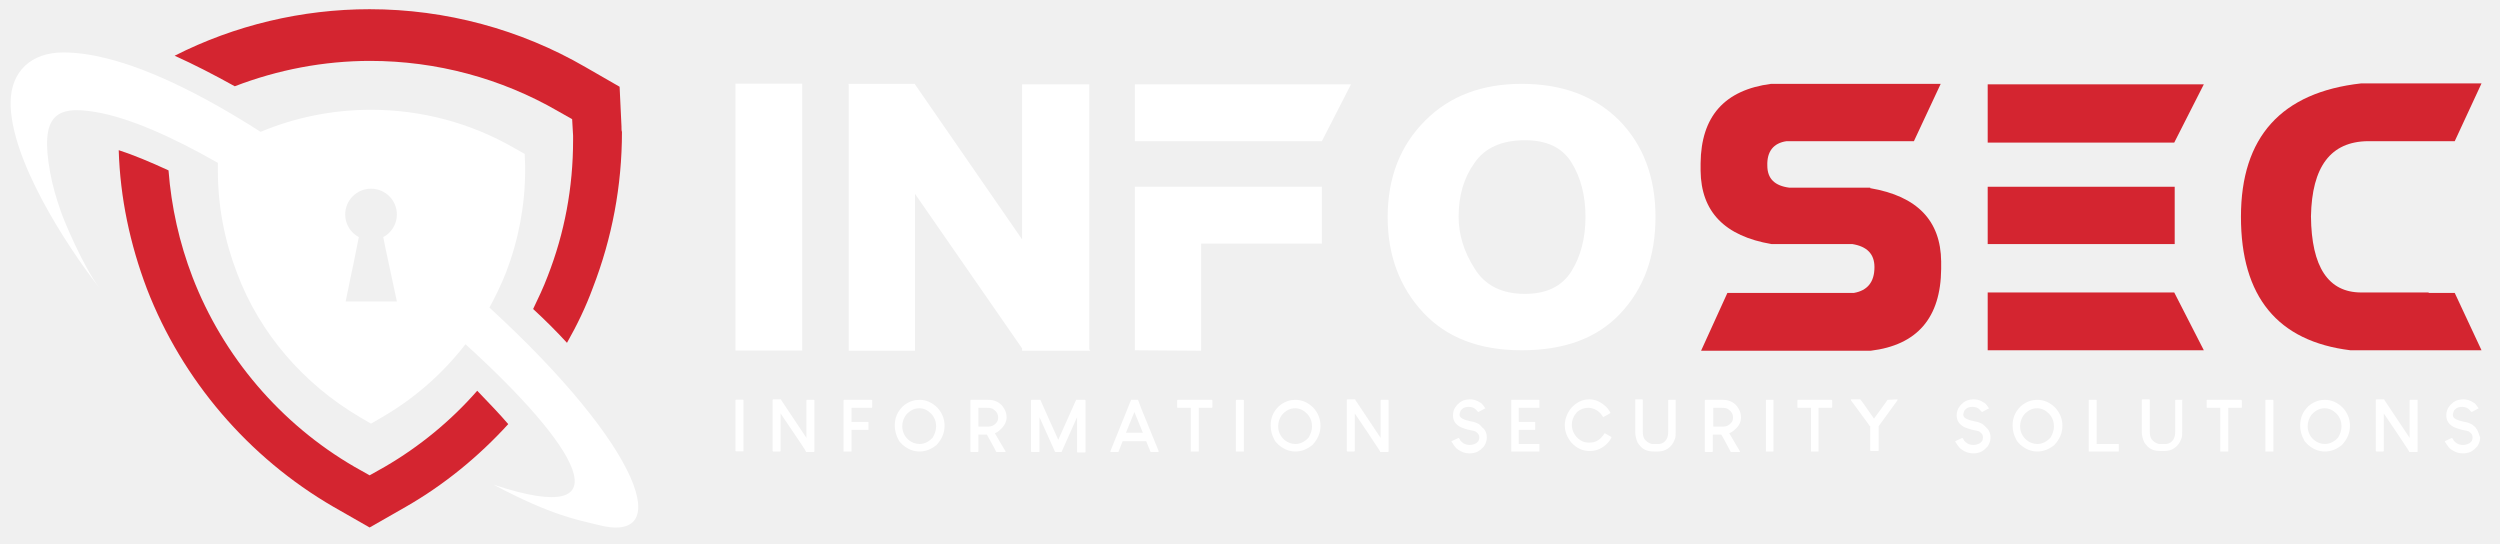
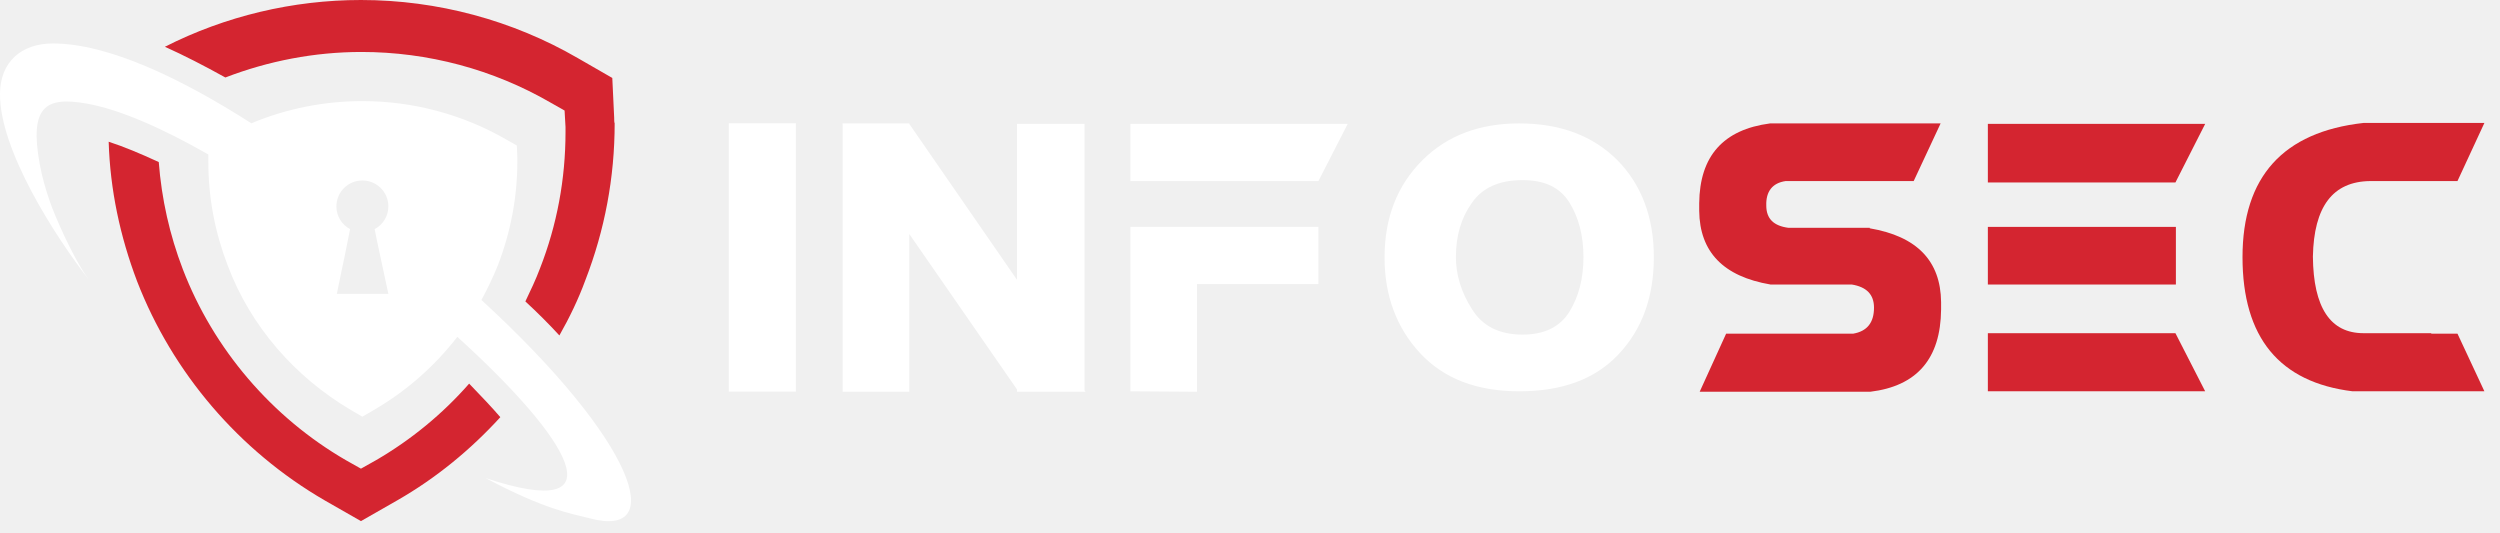
- <svg xmlns="http://www.w3.org/2000/svg" width="184" height="40" viewBox="0 0 184 40" fill="none">
-   <g clip-path="url(#clip0_1020_560)">
-     <path d="M28.311 34.362L27.205 34.984L26.098 34.362C20.669 31.215 16.415 26.235 14.167 20.39C13.199 17.866 12.611 15.238 12.403 12.54C11.055 11.918 9.81 11.399 8.738 11.053C8.841 14.546 9.568 17.97 10.812 21.255C13.406 27.964 18.282 33.67 24.542 37.301L27.205 38.823L29.868 37.301C32.703 35.676 35.228 33.601 37.407 31.215C36.784 30.488 36.023 29.693 35.124 28.759C33.188 30.973 30.87 32.875 28.311 34.362ZM45.741 9.289L45.603 6.384L43.078 4.932C38.306 2.165 32.807 0.678 27.205 0.678C22.225 0.678 17.279 1.854 12.853 4.102C14.236 4.724 15.723 5.485 17.279 6.35C20.427 5.139 23.816 4.482 27.239 4.482C32.115 4.482 36.888 5.762 41.072 8.183L42.11 8.771L42.179 9.981C42.179 10.085 42.179 10.223 42.179 10.327C42.179 13.785 41.556 17.14 40.312 20.321C40 21.151 39.62 21.947 39.239 22.742C40.139 23.572 40.969 24.402 41.73 25.232C42.456 23.952 43.113 22.604 43.632 21.186C45.049 17.52 45.776 13.681 45.776 9.704C45.741 9.635 45.741 9.462 45.741 9.289Z" fill="#D42530" />
-     <path d="M36.023 22.638C36.473 21.808 36.888 20.944 37.234 20.079C38.167 17.658 38.651 15.099 38.651 12.505C38.651 12.402 38.651 12.332 38.651 12.229L38.617 11.33L37.822 10.88C34.64 9.047 31.009 8.079 27.308 8.079C24.507 8.079 21.741 8.632 19.181 9.704C13.994 6.384 8.668 3.86 4.657 3.86C2.305 3.86 0.818 5.243 0.783 7.491C0.714 11.641 4.864 18.039 7.285 21.151C6.109 19.56 4.726 16.309 4.449 15.479C4.138 14.58 3.861 13.647 3.688 12.678C2.928 8.494 4.103 7.733 7.077 8.252C9.498 8.667 12.645 10.05 16.035 11.987V12.263C16.035 12.367 16.035 12.436 16.035 12.54C16.035 15.168 16.519 17.693 17.452 20.114C19.112 24.54 22.363 28.275 26.478 30.696L27.308 31.18L28.138 30.696C30.524 29.313 32.6 27.48 34.26 25.336C42.421 32.736 46.363 38.996 36.334 35.676C40.692 37.993 42.594 38.27 43.943 38.615C49.718 40.172 47.332 33.013 36.023 22.638ZM28.381 18.315L29.21 22.189H25.441L25.787 20.494C25.821 20.39 26.133 18.834 26.409 17.451C25.821 17.14 25.406 16.517 25.406 15.791C25.406 14.753 26.236 13.889 27.308 13.889C28.346 13.889 29.21 14.719 29.21 15.791C29.21 16.517 28.796 17.14 28.207 17.451L28.381 18.315Z" fill="white" />
-     <path d="M59.042 6.158V25.801H54.131V6.158H59.042Z" fill="white" />
-     <path d="M162.202 6.206L160.024 10.494H146.294V6.206H162.202Z" fill="#D42530" />
-     <path d="M160.058 13.745H146.294V17.964H160.058V13.745Z" fill="#D42530" />
-     <path d="M67.342 14.264V25.814H62.466V6.241L62.431 6.206H62.466V6.171H67.342V6.206L75.226 17.618V6.206H80.172V25.711L80.242 25.814H75.226V25.642L67.342 14.264Z" fill="white" />
-     <path d="M99.434 6.206L97.29 10.39H83.526V6.206H99.434ZM88.403 17.929V25.814L83.526 25.78V13.745H97.29V17.929H88.403Z" fill="white" />
-     <path d="M121.844 15.958C121.844 18.898 120.98 21.249 119.251 23.082C117.521 24.915 115.101 25.78 111.988 25.78C108.876 25.78 106.455 24.846 104.726 22.979C102.997 21.111 102.132 18.759 102.132 15.993C102.132 13.053 103.065 10.702 104.899 8.869C106.732 7.036 109.117 6.171 111.988 6.171C114.997 6.171 117.383 7.071 119.181 8.869C120.945 10.667 121.844 13.053 121.844 15.958ZM116.692 15.958C116.692 14.402 116.345 13.053 115.654 11.947C114.962 10.84 113.821 10.321 112.23 10.321C110.536 10.321 109.291 10.875 108.53 11.981C107.734 13.088 107.354 14.402 107.354 15.958C107.354 17.238 107.734 18.517 108.53 19.762C109.291 21.007 110.536 21.63 112.23 21.63C113.821 21.63 114.962 21.076 115.654 19.97C116.345 18.863 116.692 17.515 116.692 15.958Z" fill="white" />
-     <path d="M137.648 13.849C141.107 14.437 142.836 16.235 142.87 19.244V19.797C142.836 23.393 141.107 25.399 137.683 25.814H125.199L127.135 21.561H136.438C137.441 21.388 137.96 20.765 137.96 19.659C137.96 18.69 137.407 18.137 136.335 17.964H130.386C126.928 17.376 125.199 15.578 125.164 12.569V12.016C125.199 8.558 126.928 6.621 130.351 6.171H142.836L140.864 10.39H131.493C130.524 10.529 130.04 11.151 130.075 12.189C130.075 13.157 130.628 13.676 131.7 13.814H137.648V13.849Z" fill="#D42530" />
-     <path d="M162.202 25.78L160.024 21.526H146.294V25.78H162.202Z" fill="#D42530" />
-     <path d="M180.669 21.561H178.767L178.733 21.526H173.787C171.366 21.526 170.122 19.659 170.087 15.924C170.156 12.258 171.54 10.425 174.272 10.39H180.669L182.64 6.137H173.787C167.909 6.794 164.934 10.079 164.934 15.958C164.934 21.837 167.632 25.123 172.992 25.78H182.64L180.669 21.561Z" fill="#D42530" />
-     <path d="M54.684 29.414H54.2H54.166L54.131 29.449V33.184L54.166 33.218H54.684H54.719V29.449L54.684 29.414Z" fill="white" />
-     <path d="M59.907 29.427H59.422H59.388L59.353 29.462V32.228L57.486 29.427V29.392H56.933H56.898L56.863 29.427V33.162V33.196L56.898 33.231H57.382H57.417L57.451 33.196V30.43L58.316 31.709C58.904 32.574 59.25 33.093 59.319 33.231V33.266H59.872H59.907L59.941 33.231V29.462L59.907 29.427Z" fill="white" />
-     <path d="M64.16 29.427H62.154H62.12L62.085 29.462V33.197V33.231H62.12H62.639H62.673V31.64H63.918V31.052H62.673V30.015H64.126H64.16L64.195 29.98V29.462L64.16 29.427Z" fill="white" />
-     <path d="M67.688 29.427C67.307 29.427 66.961 29.531 66.615 29.773L66.443 29.911C66.028 30.326 65.855 30.776 65.855 31.329C65.855 31.709 65.958 32.055 66.131 32.367C66.166 32.47 66.27 32.574 66.443 32.747C66.823 33.058 67.204 33.231 67.688 33.231C68.137 33.231 68.552 33.058 68.933 32.747C69.313 32.332 69.52 31.882 69.52 31.329C69.52 30.845 69.348 30.395 69.002 30.015C68.621 29.634 68.172 29.427 67.688 29.427ZM67.688 32.678C67.376 32.678 67.1 32.574 66.858 32.367C66.546 32.09 66.408 31.744 66.408 31.364C66.408 31.052 66.512 30.776 66.685 30.534C66.961 30.222 67.273 30.049 67.653 30.049C67.999 30.049 68.275 30.188 68.552 30.465C68.794 30.741 68.898 31.052 68.898 31.364V31.398C68.898 31.675 68.794 31.951 68.656 32.194C68.414 32.47 68.068 32.678 67.688 32.678Z" fill="white" />
-     <path d="M74.086 30.706C74.086 30.395 73.982 30.153 73.774 29.877C73.498 29.565 73.152 29.427 72.737 29.427H71.492H71.457L71.422 29.462V33.197V33.231L71.457 33.266H71.941H71.976L72.01 33.231V31.986H72.633C72.702 32.09 72.875 32.436 73.186 32.989C73.324 33.266 73.324 33.266 73.359 33.266H73.947H73.982L74.016 33.231L73.705 32.712C73.394 32.194 73.29 31.986 73.221 31.882C73.324 31.848 73.463 31.779 73.601 31.64C73.913 31.364 74.086 31.052 74.086 30.706ZM72.01 30.015H72.633C72.875 30.015 73.048 30.049 73.152 30.153C73.359 30.291 73.463 30.499 73.463 30.706V30.741C73.463 30.88 73.428 31.018 73.324 31.122C73.152 31.329 72.944 31.398 72.737 31.398H72.01V30.015Z" fill="white" />
-     <path d="M79.861 29.427H79.204L77.889 32.367L77.232 30.914C76.575 29.462 76.575 29.427 76.575 29.427H75.953H75.918L75.883 29.462V33.197V33.231L75.918 33.266H76.437H76.472L76.506 33.231V30.706L77.578 33.093C77.647 33.266 77.647 33.266 77.682 33.266H78.131L79.272 30.706V33.231V33.266L79.308 33.3H79.826H79.861L79.895 33.266V29.462L79.861 29.427Z" fill="white" />
-     <path d="M83.734 29.427H83.25L81.728 33.197V33.266H82.316L82.627 32.47H84.357L84.599 33.058C84.668 33.231 84.668 33.266 84.703 33.266H85.222L85.29 33.231L83.976 30.015C83.769 29.427 83.769 29.427 83.734 29.427ZM84.114 31.848H82.87L83.25 30.914C83.388 30.568 83.457 30.395 83.492 30.326L84.114 31.848Z" fill="white" />
-     <path d="M89.198 29.427H86.709H86.673L86.639 29.462V29.946V29.98L86.673 30.015H87.642V33.197V33.231H87.677H88.195H88.23V30.015H89.164H89.198L89.232 29.98V29.462L89.198 29.427Z" fill="white" />
-     <path d="M91.515 29.427H90.996L90.962 29.462V33.197V33.231H90.996H91.481H91.515H91.55V29.462L91.515 29.427Z" fill="white" />
-     <path d="M95.354 29.427C94.973 29.427 94.628 29.531 94.282 29.773L94.109 29.911C93.694 30.326 93.521 30.776 93.521 31.329C93.521 31.709 93.625 32.055 93.797 32.367C93.832 32.47 93.936 32.574 94.109 32.747C94.49 33.058 94.87 33.231 95.354 33.231C95.803 33.231 96.218 33.058 96.599 32.747C96.979 32.332 97.187 31.882 97.187 31.329C97.187 30.845 97.014 30.395 96.668 30.015C96.288 29.634 95.838 29.427 95.354 29.427ZM95.354 32.678C95.043 32.678 94.766 32.574 94.524 32.367C94.213 32.09 94.074 31.744 94.074 31.364C94.074 31.052 94.178 30.776 94.351 30.534C94.628 30.222 94.939 30.049 95.32 30.049C95.665 30.049 95.942 30.188 96.218 30.465C96.46 30.741 96.564 31.052 96.564 31.364V31.398C96.564 31.675 96.46 31.951 96.322 32.194C96.08 32.47 95.735 32.678 95.354 32.678Z" fill="white" />
-     <path d="M102.167 29.427H101.682H101.648L101.613 29.462V32.228L99.746 29.427V29.392H99.192H99.158L99.123 29.427V33.162V33.196L99.158 33.231H99.642H99.677L99.711 33.196V30.43L100.576 31.709C101.164 32.608 101.51 33.093 101.579 33.231V33.266H102.132H102.167L102.201 33.231V29.462L102.167 29.427Z" fill="white" />
-     <path d="M108.945 31.294C108.876 31.225 108.806 31.191 108.738 31.156C108.668 31.122 108.564 31.087 108.461 31.052C108.287 31.018 108.115 30.983 108.011 30.949C107.838 30.914 107.7 30.845 107.631 30.81C107.596 30.776 107.562 30.776 107.527 30.741C107.458 30.672 107.423 30.603 107.423 30.499C107.423 30.43 107.458 30.361 107.492 30.257C107.492 30.222 107.527 30.188 107.596 30.119C107.734 29.98 107.907 29.946 108.115 29.946C108.323 29.946 108.53 30.015 108.668 30.188C108.738 30.257 108.738 30.291 108.772 30.291L108.806 30.326L109.325 30.049L109.291 30.015C109.256 29.98 109.256 29.946 109.221 29.911C109.187 29.877 109.153 29.807 109.083 29.738C109.014 29.669 108.979 29.634 108.945 29.634C108.876 29.6 108.841 29.565 108.772 29.531C108.564 29.427 108.391 29.392 108.184 29.392H108.149C108.011 29.392 107.873 29.427 107.734 29.462C107.666 29.496 107.562 29.531 107.527 29.565C107.458 29.6 107.423 29.634 107.354 29.704C107.285 29.738 107.251 29.807 107.181 29.877C107.008 30.084 106.939 30.326 106.939 30.568C106.939 30.949 107.112 31.225 107.492 31.433C107.666 31.502 107.907 31.606 108.287 31.675C108.426 31.709 108.495 31.709 108.564 31.744C108.599 31.744 108.634 31.779 108.668 31.813C108.806 31.917 108.876 32.021 108.876 32.194C108.876 32.297 108.841 32.401 108.806 32.47C108.772 32.505 108.738 32.539 108.703 32.574C108.668 32.608 108.634 32.643 108.599 32.643C108.461 32.712 108.323 32.747 108.184 32.747H108.149C108.011 32.747 107.873 32.712 107.734 32.643C107.7 32.608 107.63 32.574 107.596 32.539C107.562 32.505 107.527 32.47 107.492 32.436C107.458 32.367 107.423 32.297 107.389 32.263L107.354 32.228L106.835 32.47V32.505C106.835 32.505 106.835 32.539 106.904 32.608C106.939 32.678 106.974 32.712 107.043 32.816C107.077 32.851 107.112 32.92 107.181 32.989C107.215 33.023 107.285 33.058 107.319 33.093C107.562 33.266 107.838 33.369 108.149 33.369C108.357 33.369 108.53 33.335 108.703 33.266C108.772 33.231 108.841 33.196 108.876 33.162C108.945 33.127 108.979 33.093 109.083 32.989C109.153 32.92 109.187 32.885 109.221 32.851C109.36 32.643 109.429 32.436 109.429 32.194C109.429 31.951 109.36 31.744 109.221 31.571C109.049 31.433 109.014 31.364 108.945 31.294Z" fill="white" />
-     <path d="M113.267 29.427H111.262H111.227V29.462V33.197V33.231H111.262H113.267H113.302V32.678H111.78V31.64H112.956L112.991 31.606V31.087V31.052H111.78V30.015H113.302V29.462L113.267 29.427Z" fill="white" />
-     <path d="M116.899 30.015C117.21 30.015 117.521 30.153 117.764 30.395C117.867 30.499 117.936 30.603 117.971 30.672L118.005 30.706L118.04 30.672C118.455 30.464 118.455 30.43 118.489 30.43L118.524 30.395V30.361C118.455 30.257 118.385 30.119 118.247 29.98C117.867 29.6 117.452 29.392 116.968 29.392C116.484 29.392 116.034 29.6 115.654 30.015C115.343 30.395 115.169 30.845 115.169 31.294C115.169 31.779 115.343 32.194 115.654 32.574C116.034 32.989 116.484 33.196 117.002 33.196C117.521 33.196 117.971 32.989 118.351 32.574C118.455 32.47 118.524 32.332 118.593 32.228V32.159L118.109 31.882L118.075 31.917C118.04 31.986 117.971 32.09 117.832 32.228C117.59 32.47 117.313 32.574 117.037 32.574H116.899C116.622 32.574 116.38 32.47 116.173 32.297C115.861 32.021 115.688 31.675 115.688 31.26C115.688 30.914 115.826 30.603 116.069 30.326C116.311 30.119 116.588 30.015 116.899 30.015Z" fill="white" />
-     <path d="M123.331 29.427H122.847H122.812L122.778 29.462V31.813C122.778 31.986 122.744 32.159 122.674 32.297C122.536 32.539 122.328 32.678 122.052 32.678H121.672C121.602 32.678 121.533 32.678 121.464 32.643C121.291 32.574 121.153 32.47 121.049 32.332C120.945 32.194 120.91 32.021 120.91 31.744V29.462V29.427L120.876 29.392H120.392H120.357V29.462V31.848C120.357 32.09 120.426 32.332 120.53 32.574C120.6 32.678 120.668 32.781 120.772 32.885C121.014 33.127 121.325 33.231 121.74 33.231H121.983C122.294 33.231 122.536 33.162 122.744 33.023C122.985 32.851 123.159 32.643 123.262 32.332C123.331 32.194 123.331 31.986 123.331 31.675V29.462V29.427Z" fill="white" />
-     <path d="M128.138 30.706C128.138 30.395 128.034 30.153 127.827 29.877C127.55 29.565 127.204 29.427 126.789 29.427H125.545H125.509L125.475 29.462V33.197V33.231L125.509 33.266H125.994H126.028L126.063 33.231V31.986H126.685C126.755 32.09 126.928 32.401 127.239 32.989C127.377 33.266 127.377 33.266 127.412 33.266H128H128.034L128.069 33.231L127.758 32.712C127.447 32.194 127.343 31.986 127.273 31.882C127.377 31.848 127.515 31.779 127.654 31.64C128 31.364 128.138 31.052 128.138 30.706ZM126.098 30.015H126.72C126.962 30.015 127.135 30.049 127.239 30.153C127.447 30.291 127.55 30.499 127.55 30.706V30.741C127.55 30.88 127.515 31.018 127.412 31.122C127.239 31.329 127.032 31.398 126.824 31.398H126.098V30.015Z" fill="white" />
-     <path d="M130.525 29.427H130.006H129.971V29.462V33.197V33.231H130.006H130.49H130.525V29.462V29.427Z" fill="white" />
-     <path d="M134.812 29.427H132.323L132.288 29.462V29.946V29.98L132.323 30.015H133.291V33.197V33.231H133.81H133.844V30.015H134.812L134.848 29.98V29.462L134.812 29.427Z" fill="white" />
-     <path d="M138.928 29.427C138.893 29.496 138.375 30.188 137.925 30.81L137.441 30.119C137.026 29.496 136.922 29.427 136.922 29.392H136.265H136.23V29.462L137.475 31.156C137.579 31.329 137.613 31.364 137.648 31.364V33.127V33.162L137.683 33.196H138.202H138.236L138.271 33.162V31.364L139.654 29.462V29.392L138.928 29.427Z" fill="white" />
-     <path d="M146.018 31.294C145.948 31.225 145.88 31.191 145.81 31.156C145.741 31.122 145.637 31.087 145.533 31.052C145.361 31.018 145.188 30.983 145.084 30.949C144.911 30.914 144.773 30.845 144.703 30.81C144.669 30.776 144.634 30.776 144.599 30.741C144.531 30.672 144.496 30.603 144.496 30.499C144.496 30.43 144.531 30.361 144.565 30.257C144.565 30.222 144.599 30.188 144.669 30.119C144.807 29.98 144.98 29.946 145.188 29.946C145.395 29.946 145.603 30.015 145.741 30.188C145.81 30.257 145.81 30.291 145.845 30.291L145.879 30.326L146.398 30.049L146.363 30.015C146.329 29.98 146.329 29.946 146.294 29.911C146.26 29.877 146.225 29.807 146.156 29.738C146.086 29.669 146.052 29.634 146.018 29.634C145.948 29.6 145.914 29.565 145.845 29.531C145.637 29.427 145.465 29.392 145.257 29.392H145.222C145.084 29.392 144.946 29.427 144.807 29.462C144.738 29.496 144.634 29.531 144.599 29.565C144.531 29.6 144.496 29.634 144.427 29.704C144.357 29.738 144.323 29.807 144.254 29.877C144.081 30.084 144.012 30.326 144.012 30.568C144.012 30.949 144.185 31.225 144.565 31.433C144.738 31.502 144.98 31.606 145.361 31.675C145.499 31.709 145.568 31.709 145.637 31.744C145.672 31.744 145.706 31.779 145.741 31.813C145.88 31.917 145.948 32.021 145.948 32.194C145.948 32.297 145.914 32.401 145.879 32.47C145.845 32.505 145.81 32.539 145.776 32.574C145.741 32.608 145.706 32.643 145.672 32.643C145.533 32.712 145.395 32.747 145.257 32.747H145.222C145.084 32.747 144.946 32.712 144.807 32.643C144.773 32.608 144.703 32.574 144.669 32.539C144.634 32.505 144.599 32.47 144.565 32.436C144.531 32.367 144.496 32.297 144.461 32.263L144.427 32.228L143.908 32.47V32.505C143.908 32.505 143.908 32.539 143.977 32.608C144.012 32.678 144.046 32.712 144.116 32.816C144.15 32.851 144.185 32.92 144.254 32.989C144.289 33.023 144.357 33.058 144.393 33.093C144.634 33.266 144.911 33.369 145.222 33.369C145.429 33.369 145.603 33.335 145.776 33.266C145.845 33.231 145.914 33.196 145.948 33.162C146.018 33.127 146.052 33.093 146.156 32.989C146.225 32.92 146.26 32.885 146.294 32.851C146.433 32.643 146.502 32.436 146.502 32.194C146.502 31.951 146.433 31.744 146.294 31.571C146.156 31.433 146.086 31.364 146.018 31.294Z" fill="white" />
-     <path d="M149.96 29.427C149.579 29.427 149.234 29.531 148.888 29.773L148.715 29.911C148.3 30.326 148.127 30.776 148.127 31.329C148.127 31.709 148.23 32.055 148.404 32.367C148.438 32.47 148.542 32.574 148.715 32.747C149.096 33.058 149.476 33.231 149.96 33.231C150.409 33.231 150.824 33.058 151.204 32.747C151.585 32.332 151.793 31.882 151.793 31.329C151.793 30.845 151.62 30.395 151.274 30.015C150.894 29.634 150.444 29.427 149.96 29.427ZM149.96 32.678C149.649 32.678 149.372 32.574 149.13 32.367C148.819 32.09 148.68 31.744 148.68 31.364C148.68 31.052 148.784 30.776 148.957 30.534C149.234 30.222 149.545 30.049 149.925 30.049C150.271 30.049 150.548 30.188 150.824 30.465C151.066 30.741 151.17 31.052 151.17 31.364V31.398C151.17 31.675 151.066 31.951 150.928 32.194C150.686 32.47 150.34 32.678 149.96 32.678Z" fill="white" />
-     <path d="M155.908 32.678H154.317V29.462L154.282 29.427H153.764L153.729 29.462V33.197V33.231H153.764H155.873H155.908H155.943V32.712V32.678H155.908Z" fill="white" />
-     <path d="M160.646 29.427H160.162H160.127L160.093 29.462V31.813C160.093 31.986 160.058 32.159 159.989 32.297C159.851 32.539 159.643 32.678 159.366 32.678H158.986C158.917 32.678 158.847 32.678 158.779 32.643C158.605 32.574 158.467 32.47 158.364 32.332C158.26 32.194 158.225 32.021 158.225 31.744V29.462V29.427L158.19 29.392H157.707H157.672L157.637 29.427V31.813C157.637 32.055 157.707 32.297 157.81 32.539C157.879 32.643 157.949 32.747 158.052 32.851C158.294 33.093 158.605 33.196 159.021 33.196H159.262C159.574 33.196 159.816 33.127 160.023 32.989C160.266 32.816 160.438 32.608 160.542 32.297C160.611 32.159 160.611 31.951 160.611 31.64V29.462L160.646 29.427Z" fill="white" />
-     <path d="M164.969 29.427H162.479H162.444L162.41 29.462V29.946V29.98L162.444 30.015H163.412V33.197V33.231H163.447H163.966H164V30.015H164.934H164.969L165.003 29.98V29.462H164.969V29.427Z" fill="white" />
-     <path d="M167.286 29.427H166.767L166.732 29.462V33.197V33.231H166.767H167.251H167.286H167.32V29.462L167.286 29.427Z" fill="white" />
-     <path d="M171.124 29.427C170.744 29.427 170.398 29.531 170.052 29.773L169.879 29.911C169.464 30.326 169.292 30.776 169.292 31.329C169.292 31.709 169.396 32.055 169.568 32.367C169.603 32.47 169.707 32.574 169.879 32.747C170.26 33.058 170.64 33.231 171.124 33.231C171.574 33.231 171.989 33.058 172.37 32.747C172.75 32.332 172.957 31.882 172.957 31.329C172.957 30.845 172.785 30.395 172.438 30.015C172.058 29.634 171.609 29.427 171.124 29.427ZM171.124 32.678C170.813 32.678 170.536 32.574 170.294 32.367C169.983 32.09 169.845 31.744 169.845 31.364C169.845 31.052 169.949 30.776 170.121 30.534C170.398 30.222 170.709 30.049 171.09 30.049C171.436 30.049 171.713 30.188 171.989 30.465C172.231 30.741 172.335 31.052 172.335 31.364V31.398C172.335 31.675 172.231 31.951 172.093 32.194C171.851 32.47 171.505 32.678 171.124 32.678Z" fill="white" />
-     <path d="M177.937 29.427H177.418H177.384L177.349 29.462V32.228L175.482 29.427V29.392H174.929H174.894L174.859 29.427V33.162V33.196L174.894 33.231H175.378H175.413L175.447 33.196V30.43L176.312 31.709C176.9 32.608 177.245 33.093 177.315 33.231V33.266H177.868H177.903L177.937 33.231V29.462V29.427Z" fill="white" />
-     <path d="M182.225 31.502C182.191 31.433 182.121 31.398 182.053 31.329C181.983 31.26 181.915 31.225 181.845 31.191C181.776 31.156 181.672 31.122 181.568 31.087C181.396 31.052 181.223 31.018 181.119 30.983C180.946 30.949 180.808 30.879 180.738 30.845C180.704 30.81 180.669 30.81 180.634 30.776C180.566 30.706 180.531 30.637 180.531 30.534V30.499C180.531 30.43 180.566 30.361 180.6 30.257C180.6 30.222 180.634 30.188 180.704 30.119C180.842 29.98 181.015 29.946 181.223 29.946C181.43 29.946 181.638 30.015 181.776 30.188C181.845 30.257 181.845 30.291 181.88 30.291L181.915 30.326L182.433 30.049L182.398 30.015C182.364 29.98 182.364 29.946 182.329 29.911C182.295 29.877 182.26 29.807 182.191 29.738C182.121 29.669 182.087 29.634 182.053 29.634C181.983 29.6 181.949 29.565 181.88 29.531C181.672 29.427 181.5 29.392 181.292 29.392H181.257C181.119 29.392 180.981 29.427 180.842 29.462C180.773 29.496 180.669 29.531 180.634 29.565C180.566 29.6 180.531 29.634 180.462 29.704C180.393 29.738 180.358 29.807 180.289 29.877C180.116 30.084 180.047 30.326 180.047 30.568C180.047 30.949 180.22 31.225 180.6 31.433C180.773 31.502 181.015 31.606 181.396 31.675C181.534 31.709 181.603 31.709 181.672 31.744C181.707 31.744 181.741 31.779 181.776 31.813C181.915 31.917 181.983 32.021 181.983 32.194C181.983 32.297 181.949 32.401 181.915 32.47C181.88 32.505 181.845 32.539 181.811 32.574C181.776 32.608 181.741 32.643 181.707 32.643C181.568 32.712 181.43 32.747 181.292 32.747H181.257C181.119 32.747 180.981 32.712 180.842 32.643C180.808 32.608 180.738 32.574 180.704 32.539C180.669 32.505 180.634 32.47 180.6 32.436C180.566 32.367 180.531 32.297 180.496 32.263L180.462 32.228L179.943 32.47V32.505C179.943 32.505 179.943 32.539 180.013 32.608C180.047 32.678 180.081 32.712 180.151 32.816C180.185 32.851 180.22 32.92 180.289 32.989C180.324 33.023 180.393 33.058 180.428 33.093C180.669 33.266 180.946 33.369 181.257 33.369C181.465 33.369 181.638 33.335 181.811 33.266C181.88 33.231 181.949 33.196 181.983 33.162C182.053 33.127 182.087 33.093 182.191 32.989C182.26 32.92 182.295 32.885 182.329 32.851C182.468 32.643 182.537 32.436 182.537 32.194C182.433 31.882 182.364 31.675 182.225 31.502Z" fill="white" />
+ <svg xmlns="http://www.w3.org/2000/svg" width="183" height="39" viewBox="0 0 183 39" fill="none">
+   <g id="Logo" clip-path="url(#clip0_1813_18100)">
+     <path id="Vector" d="M27.529 33.684L26.422 34.306L25.316 33.684C19.886 30.537 15.632 25.557 13.384 19.712C12.416 17.188 11.828 14.559 11.621 11.862C10.272 11.239 9.027 10.721 7.955 10.375C8.059 13.868 8.785 17.291 10.03 20.577C12.624 27.286 17.5 32.992 23.759 36.623L26.422 38.145L29.085 36.623C31.921 34.998 34.445 32.923 36.624 30.537C36.002 29.81 35.241 29.015 34.342 28.081C32.405 30.294 30.088 32.197 27.529 33.684ZM44.958 8.611L44.82 5.706L42.296 4.254C37.523 1.487 32.025 0 26.422 0C21.442 0 16.497 1.176 12.07 3.424C13.454 4.046 14.941 4.807 16.497 5.672C19.644 4.461 23.033 3.804 26.457 3.804C31.333 3.804 36.105 5.084 40.29 7.504L41.327 8.092L41.396 9.303C41.396 9.406 41.396 9.545 41.396 9.649C41.396 13.107 40.774 16.461 39.529 19.643C39.218 20.473 38.837 21.268 38.457 22.064C39.356 22.894 40.186 23.724 40.947 24.554C41.673 23.274 42.33 21.925 42.849 20.508C44.267 16.842 44.993 13.003 44.993 9.026C44.958 8.957 44.958 8.784 44.958 8.611Z" fill="#D42530" />
+     <path id="Vector_2" d="M35.241 21.96C35.69 21.13 36.105 20.265 36.451 19.401C37.385 16.98 37.869 14.421 37.869 11.827C37.869 11.724 37.869 11.654 37.869 11.551L37.834 10.652L37.039 10.202C33.857 8.369 30.226 7.401 26.526 7.401C23.725 7.401 20.958 7.954 18.399 9.026C13.211 5.706 7.886 3.182 3.874 3.182C1.522 3.182 0.035 4.565 0.001 6.813C-0.068 10.963 4.082 17.361 6.502 20.473C5.327 18.882 3.943 15.631 3.667 14.801C3.355 13.902 3.079 12.969 2.906 12C2.145 7.816 3.321 7.055 6.295 7.574C8.716 7.989 11.863 9.372 15.252 11.309V11.585C15.252 11.689 15.252 11.758 15.252 11.862C15.252 14.49 15.736 17.015 16.67 19.436C18.33 23.862 21.58 27.597 25.696 30.018L26.526 30.502L27.356 30.018C29.742 28.634 31.817 26.802 33.477 24.657C41.638 32.058 45.581 38.318 35.552 34.998C39.909 37.315 41.811 37.591 43.16 37.937C48.935 39.493 46.549 32.335 35.241 21.96ZM27.598 17.637L28.428 21.51H24.658L25.004 19.816C25.039 19.712 25.35 18.156 25.627 16.773C25.039 16.461 24.624 15.839 24.624 15.113C24.624 14.075 25.454 13.211 26.526 13.211C27.563 13.211 28.428 14.041 28.428 15.113C28.428 15.839 28.013 16.461 27.425 16.773L27.598 17.637Z" fill="white" />
+     <path id="Vector_3" d="M161.419 28.643L159.241 24.389H145.511V28.643H161.419Z" fill="#D42530" />
+     <g id="Group 8786">
+       <path id="Vector_4" d="M58.259 9.021V28.664H53.349V9.021H58.259Z" fill="white" />
+       <path id="Vector_5" d="M161.419 9.069L159.241 13.357H145.511V9.069H161.419Z" fill="#D42530" />
+       <path id="Vector_6" d="M159.275 16.608H145.511V20.827H159.275V16.608Z" fill="#D42530" />
+       <path id="Vector_7" d="M66.559 17.127V28.677H61.683V9.104L61.649 9.069H61.683V9.034H66.559V9.069L74.444 20.481V9.069H79.389V28.574L79.459 28.677H74.444V28.505L66.559 17.127Z" fill="white" />
+       <path id="Vector_8" d="M98.652 9.069L96.508 13.254H82.744V9.069H98.652ZM87.62 20.793V28.677L82.744 28.643V16.608H96.508V20.793H87.62Z" fill="white" />
+       <path id="Vector_9" d="M121.061 18.821C121.061 21.761 120.197 24.112 118.468 25.945C116.738 27.778 114.318 28.643 111.205 28.643C108.093 28.643 105.672 27.709 103.943 25.842C102.214 23.974 101.35 21.622 101.35 18.856C101.35 15.916 102.283 13.565 104.116 11.732C105.949 9.899 108.335 9.034 111.205 9.034C114.214 9.034 116.6 9.934 118.399 11.732C120.163 13.53 121.061 15.916 121.061 18.821ZM115.909 18.821C115.909 17.265 115.563 15.916 114.871 14.81C114.179 13.703 113.039 13.184 111.448 13.184C109.753 13.184 108.508 13.738 107.747 14.844C106.952 15.951 106.572 17.265 106.572 18.821C106.572 20.101 106.952 21.38 107.747 22.625C108.508 23.87 109.753 24.493 111.448 24.493C113.039 24.493 114.179 23.939 114.871 22.833C115.563 21.726 115.909 20.378 115.909 18.821Z" fill="white" />
+       <path id="Vector_10" d="M136.866 16.712C140.324 17.3 142.053 19.098 142.088 22.107V22.66C142.053 26.257 140.324 28.262 136.9 28.677H124.416L126.353 24.424H135.656C136.658 24.251 137.177 23.628 137.177 22.522C137.177 21.553 136.624 21 135.552 20.827H129.604C126.145 20.239 124.416 18.441 124.382 15.432V14.879C124.416 11.421 126.145 9.484 129.569 9.034H142.053L140.082 13.254H130.71C129.742 13.392 129.257 14.014 129.292 15.052C129.292 16.02 129.846 16.539 130.918 16.677H136.866V16.712Z" fill="#D42530" />
+       <path id="Vector_11" d="M179.887 24.424H177.985L177.95 24.389H173.005C170.584 24.389 169.339 22.522 169.304 18.787C169.374 15.121 170.757 13.288 173.489 13.254H179.887L181.858 9H173.005C167.126 9.657 164.152 12.942 164.152 18.822C164.152 24.701 166.849 27.986 172.21 28.643H181.858L179.887 24.424Z" fill="#D42530" />
+     </g>
  </g>
  <defs>
-     <clipPath id="clip0_1020_560">
-       <rect width="182.483" height="38.644" fill="white" transform="translate(0.782593 0.678223)" />
+     <clipPath id="clip0_1813_18100">
+       <rect width="182.483" height="38.644" fill="white" />
    </clipPath>
  </defs>
</svg>
